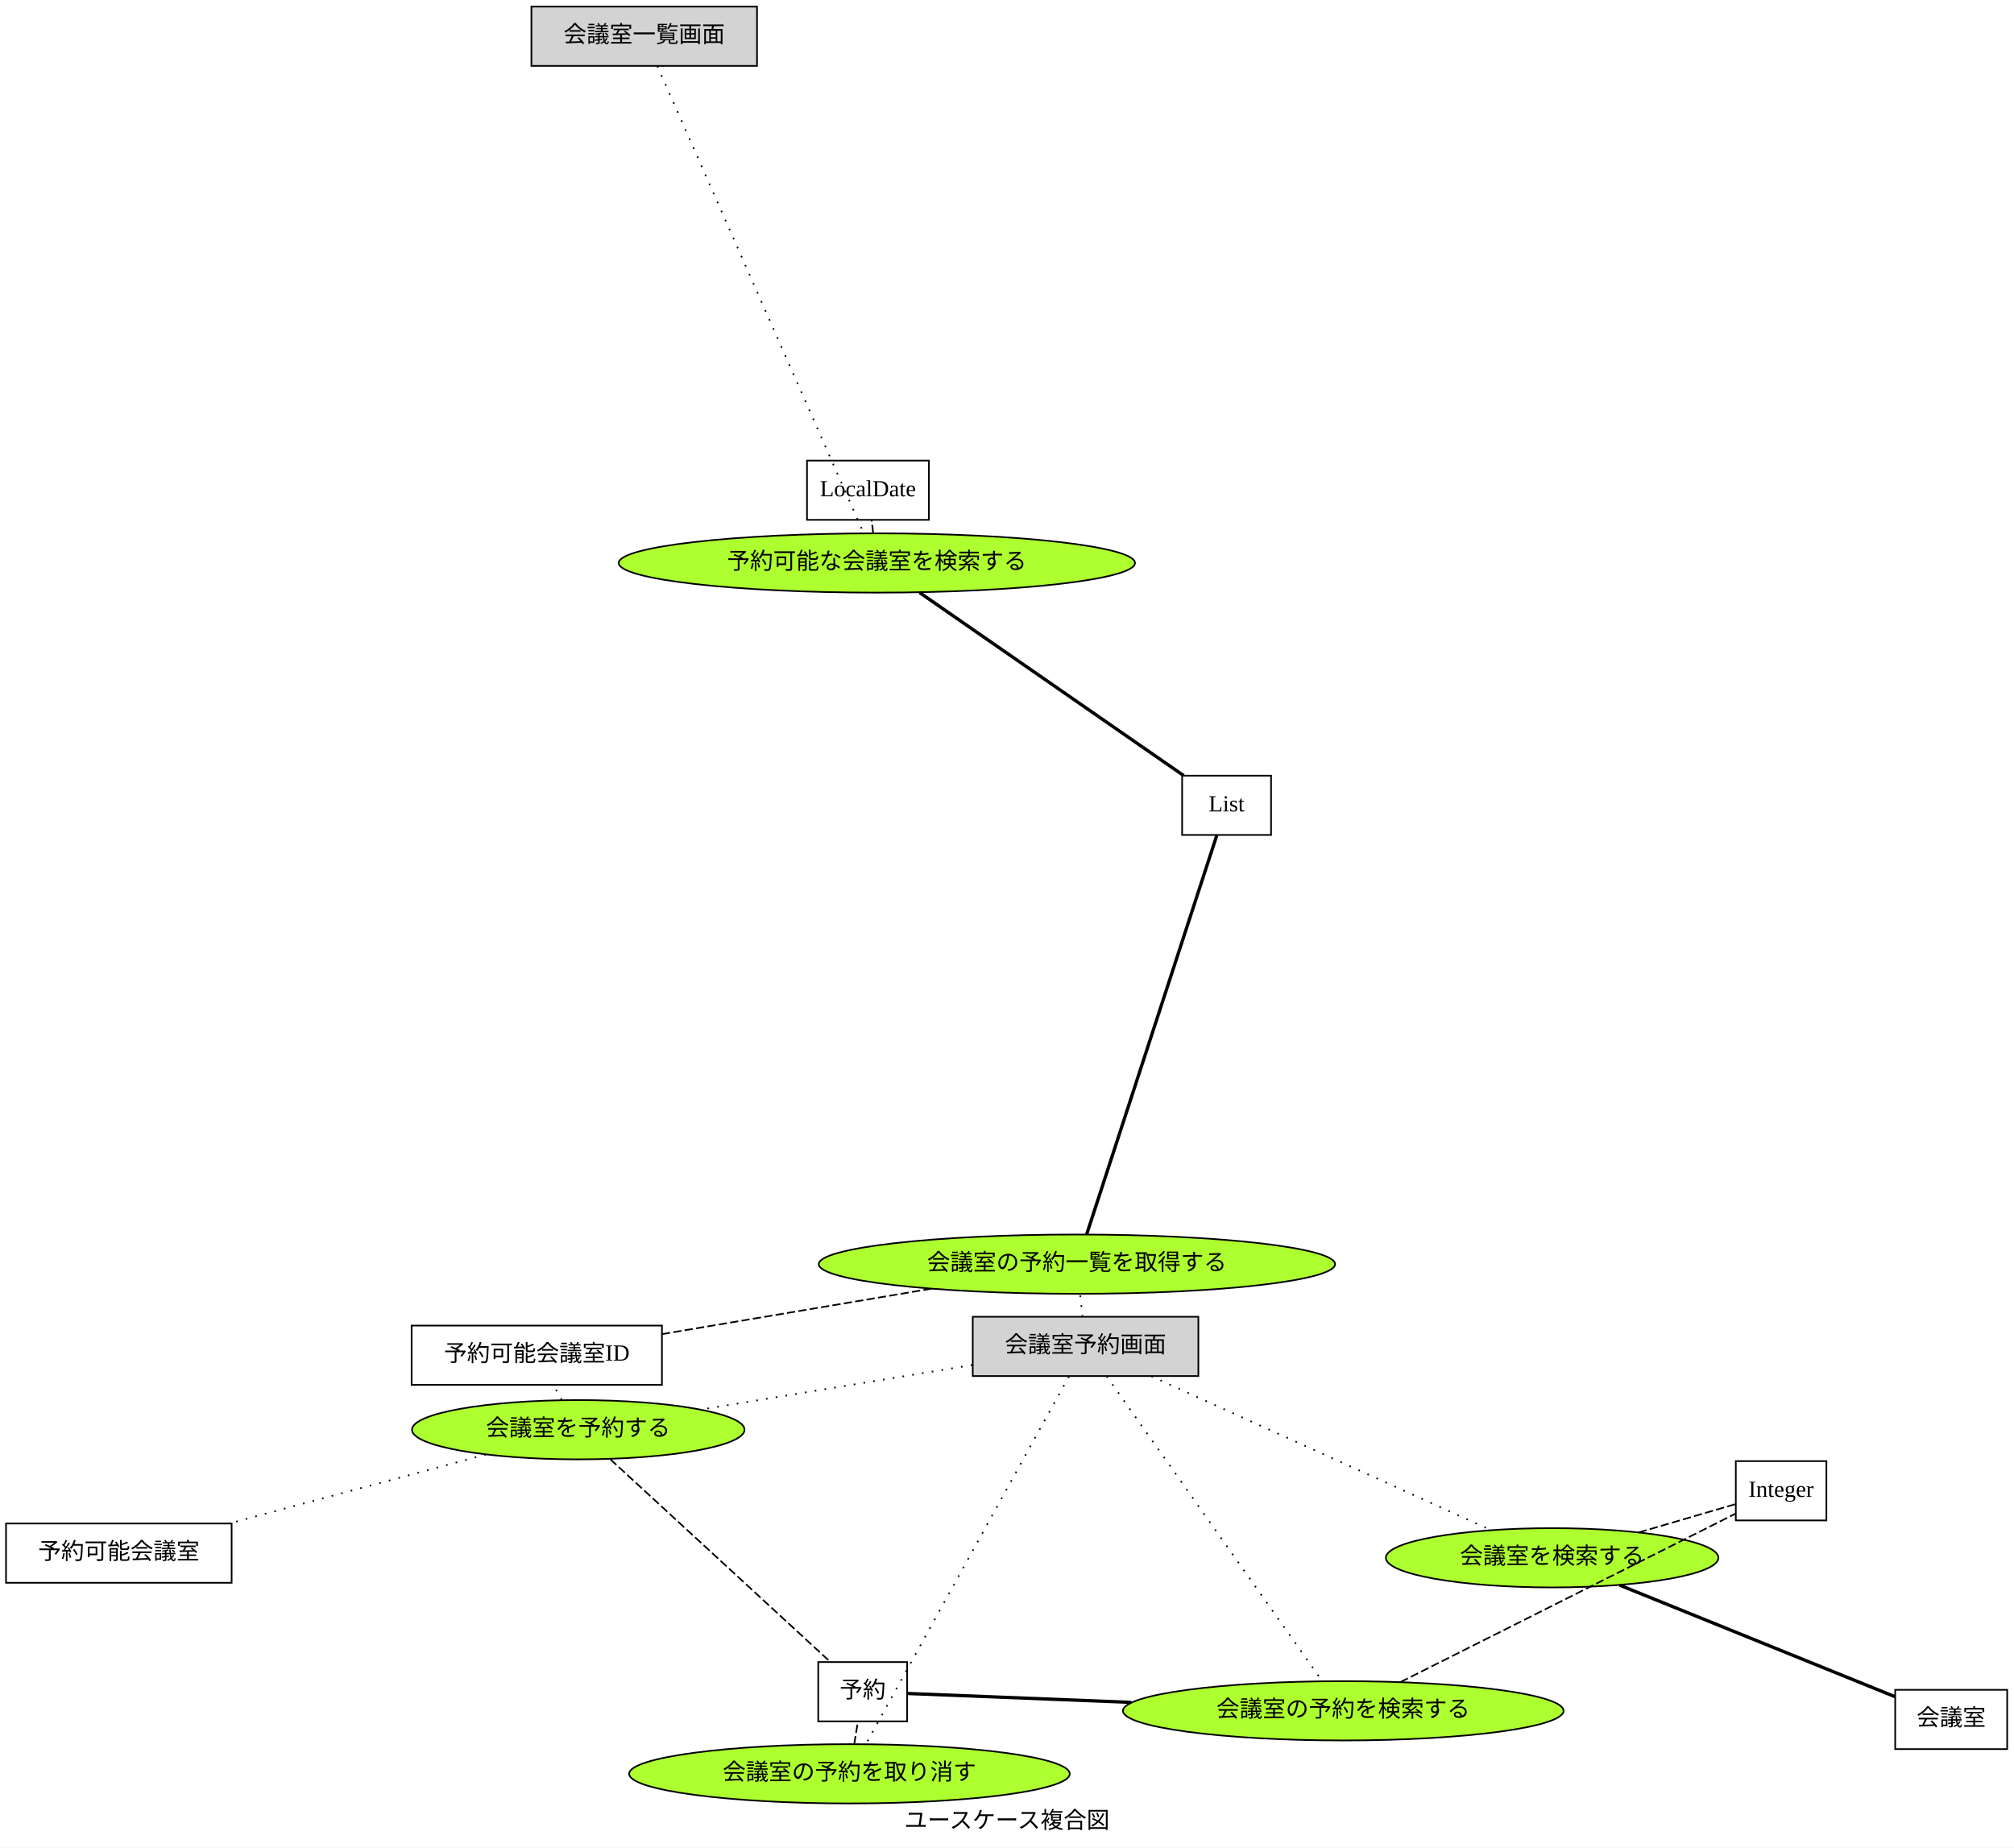
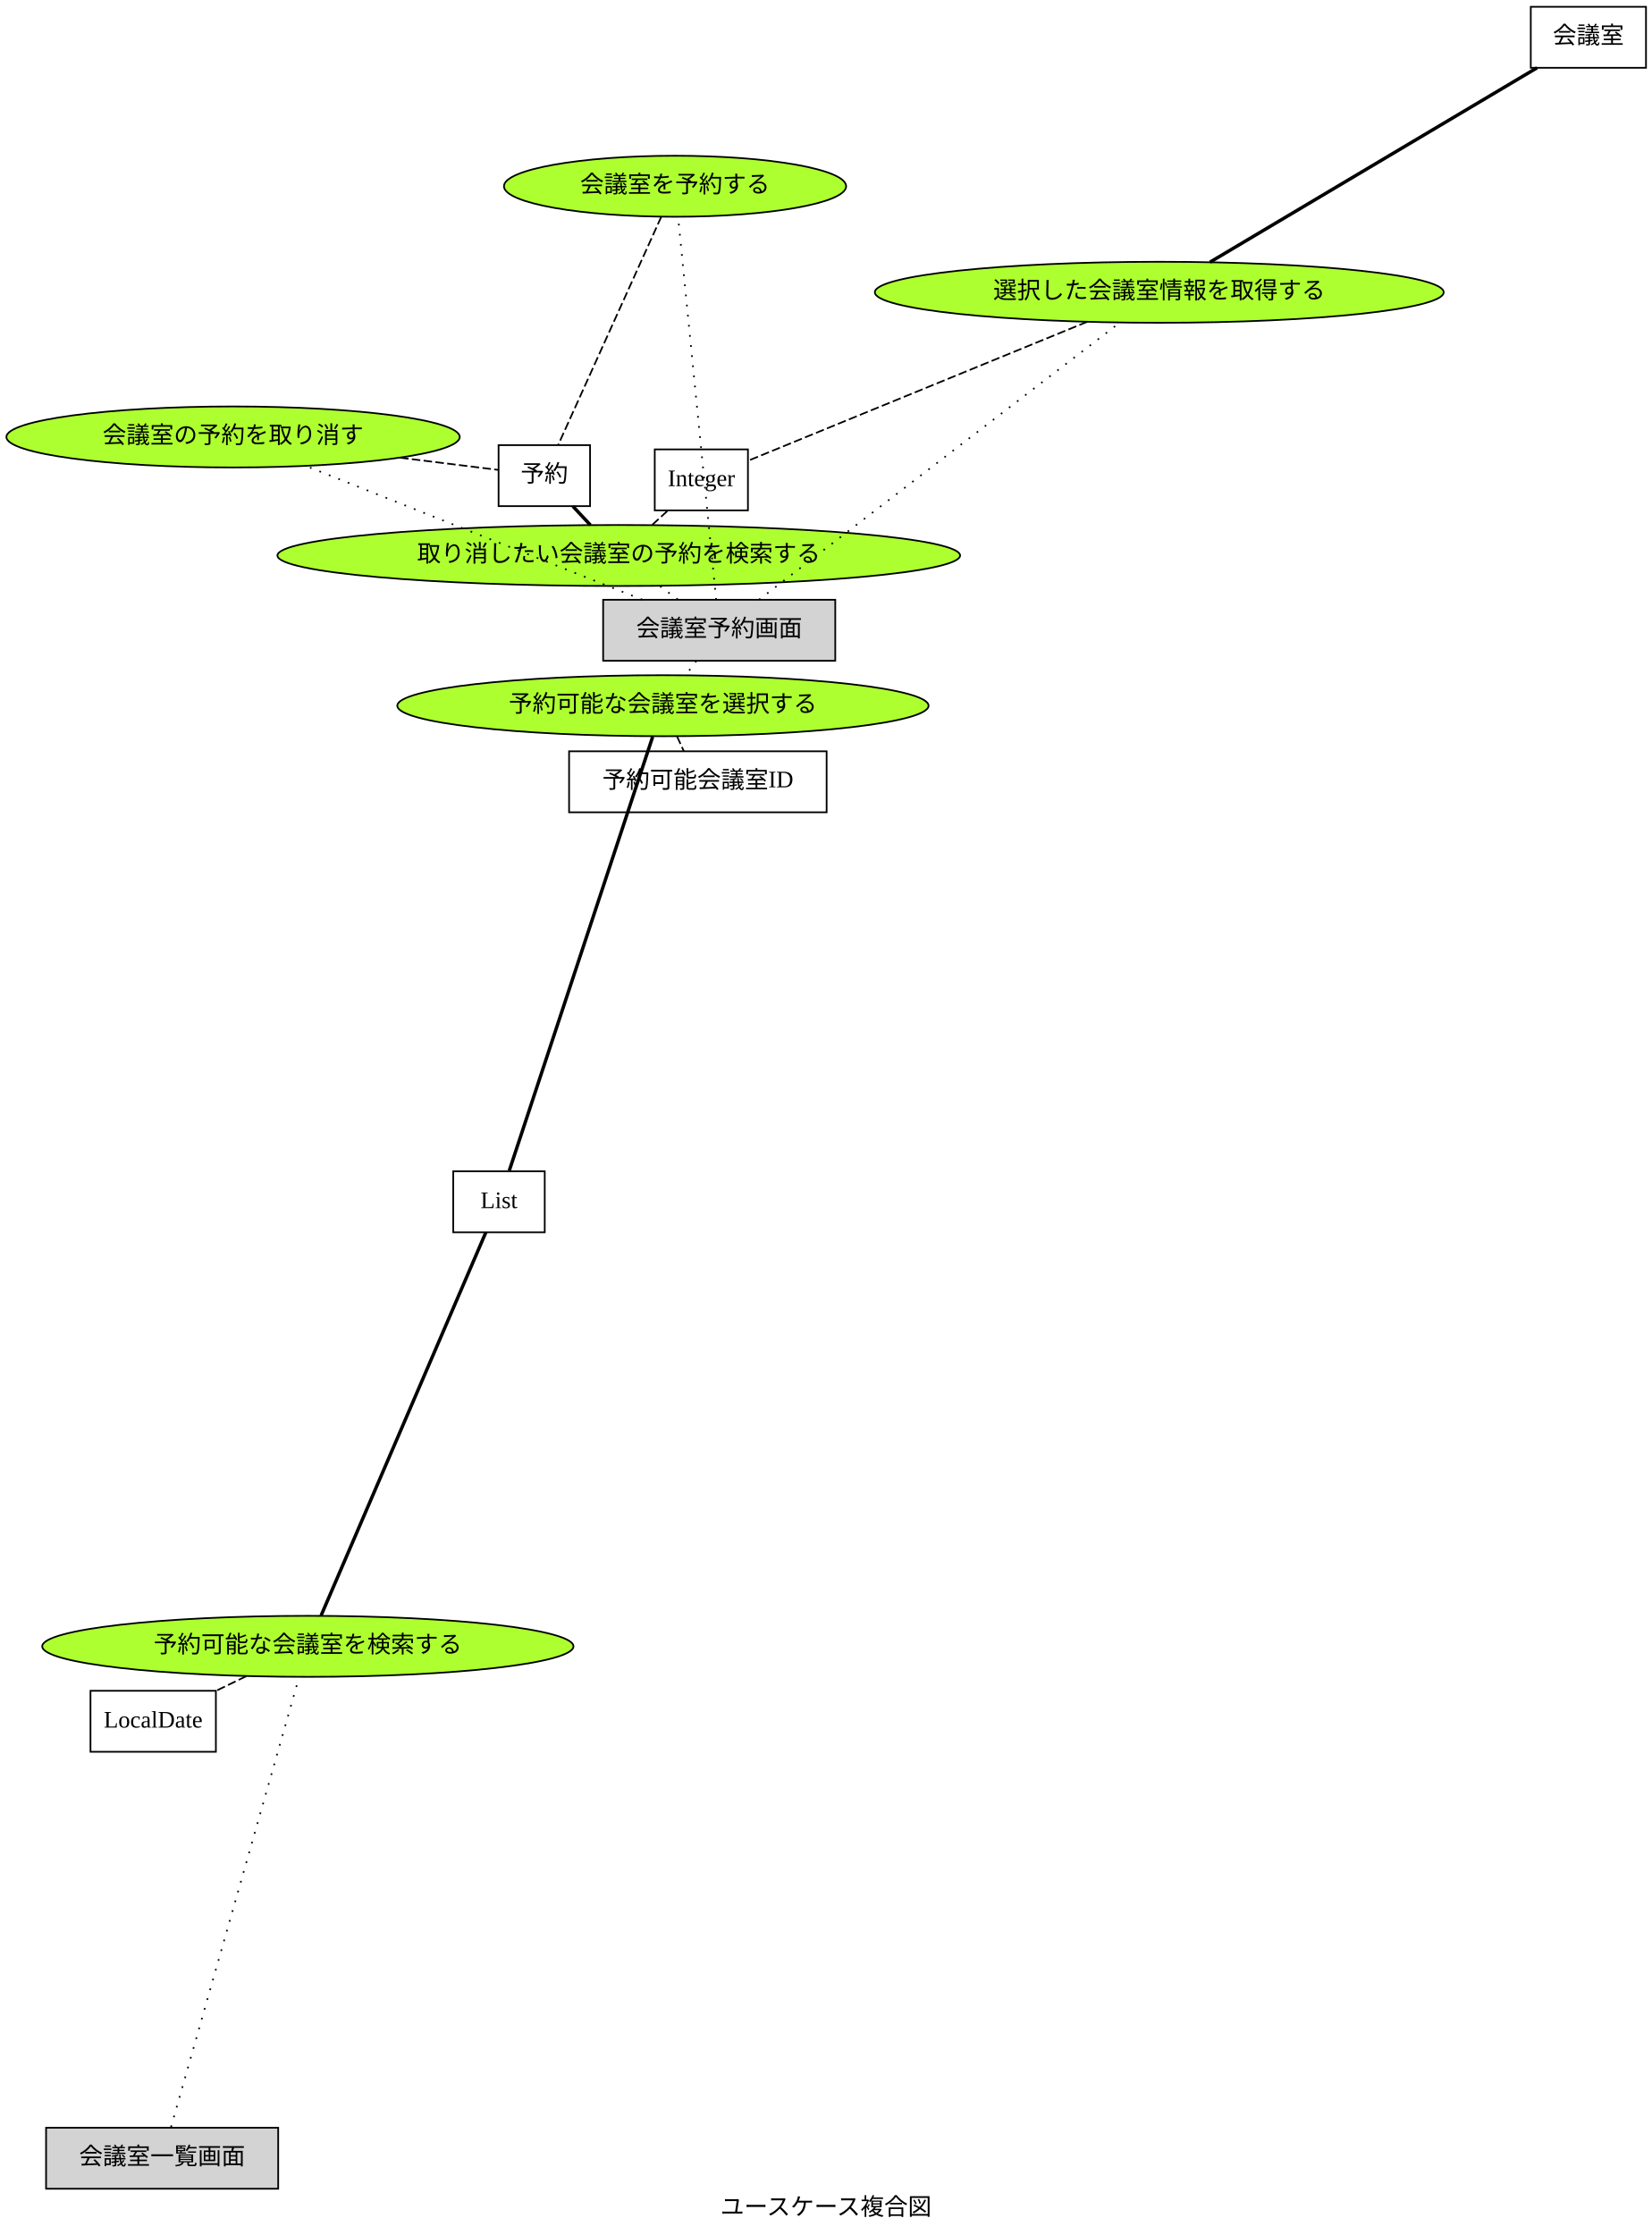
- <svg xmlns="http://www.w3.org/2000/svg" xmlns:xlink="http://www.w3.org/1999/xlink" width="1223pt" height="1122pt" viewBox="0.00 0.00 1223.00 1122.00">
-   <g id="graph0" class="graph" transform="scale(1 1) rotate(0) translate(4 1095)">
-     <polygon fill="white" stroke="transparent" points="-4,27 -4,-1095 1219,-1095 1219,27 -4,27" />
-     <text text-anchor="middle" x="607.5" y="15.2" font-family="Times New Roman,serif" font-size="14.00">ユースケース複合図
+ <svg xmlns="http://www.w3.org/2000/svg" xmlns:xlink="http://www.w3.org/1999/xlink" width="975pt" height="1319pt" viewBox="0.00 0.00 975.00 1319.00">
+   <g id="graph0" class="graph" transform="scale(1 1) rotate(0) translate(4 1292)">
+     <polygon fill="white" stroke="transparent" points="-4,27 -4,-1292 971,-1292 971,27 -4,27" />
+     <text text-anchor="middle" x="483.5" y="15.2" font-family="Times New Roman,serif" font-size="14.00">ユースケース複合図
        </text>
    <g id="node1" class="node">
      <g id="a_node1">
-         <a xlink:href="https://github.com/k2works/application_programing_excercise_2022/tree/take13/src/main/java/mrs/application/service/reservation/ReservationService.java" xlink:title="ReservationService.cancel(Reservation)">
-           <ellipse fill="greenyellow" stroke="black" cx="511.83" cy="-17.83" rx="133.78" ry="18" />
-           <text text-anchor="middle" x="511.83" y="-14.13" font-family="Times New Roman,serif" font-size="14.00">会議室の予約を取り消す
+         <a xlink:href="https://github.com/k2works/application_programing_excercise_2022/tree/take13/src/main/java/mrs/application/scenario/MeetingRoomReservationScenario.java" xlink:title="MeetingRoomReservationScenario.cancel(Reservation)">
+           <ellipse fill="greenyellow" stroke="black" cx="133.56" cy="-1034.12" rx="133.78" ry="18" />
+           <text text-anchor="middle" x="133.56" y="-1030.42" font-family="Times New Roman,serif" font-size="14.00">会議室の予約を取り消す
                    </text>
        </a>
      </g>
    </g>
    <g id="node2" class="node">
      <g id="a_node2">
        <a xlink:title="Reservation">
-           <polygon fill="none" stroke="black" points="546.87,-85.69 492.87,-85.69 492.87,-49.69 546.87,-49.69 546.87,-85.69" />
-           <text text-anchor="middle" x="519.87" y="-63.99" font-family="Times New Roman,serif" font-size="14.00">予約
+           <polygon fill="none" stroke="black" points="344.26,-1029.3 290.26,-1029.3 290.26,-993.3 344.26,-993.3 344.26,-1029.3" />
+           <text text-anchor="middle" x="317.26" y="-1007.6" font-family="Times New Roman,serif" font-size="14.00">予約
                    </text>
        </a>
      </g>
    </g>
    <g id="edge1" class="edge">
-       <path fill="none" stroke="black" stroke-dasharray="5,2" d="M514.73,-35.83C515.45,-40.29 516.22,-45.08 516.94,-49.55" />
+       <path fill="none" stroke="black" stroke-dasharray="5,2" d="M232.13,-1021.88C253.41,-1019.23 274.2,-1016.65 289.91,-1014.7" />
+     </g>
+     <g id="node7" class="node">
+       <g id="a_node7">
+         <a xlink:href="https://github.com/k2works/application_programing_excercise_2022/tree/take13/src/main/java/mrs/application/scenario/MeetingRoomReservationScenario.java" xlink:title="MeetingRoomReservationScenario.findOne(Integer)">
+           <ellipse fill="greenyellow" stroke="black" cx="361.19" cy="-964.17" rx="201.46" ry="18" />
+           <text text-anchor="middle" x="361.19" y="-960.47" font-family="Times New Roman,serif" font-size="14.00">取り消したい会議室の予約を検索する
+                     </text>
+         </a>
+       </g>
+     </g>
+     <g id="edge6" class="edge">
+       <path fill="none" stroke="black" stroke-width="2" d="M334.12,-993.21C337.5,-989.58 341.06,-985.76 344.45,-982.13" />
+     </g>
+     <g id="node3" class="node">
+       <g id="a_node3">
+         <a xlink:title="ReservationsController">
+           <polygon fill="lightgray" stroke="black" points="488.97,-938.04 351.97,-938.04 351.97,-902.04 488.97,-902.04 488.97,-938.04" />
+           <text text-anchor="middle" x="420.47" y="-916.34" font-family="Times New Roman,serif" font-size="14.00">会議室予約画面
+                     </text>
+         </a>
+       </g>
+     </g>
+     <g id="edge2" class="edge">
+       <path fill="none" stroke="black" stroke-dasharray="1,5" d="M375.01,-938.12C320.49,-959.79 229.82,-995.85 176.47,-1017.06" />
    </g>
    <g id="node4" class="node">
      <g id="a_node4">
-         <a xlink:href="https://github.com/k2works/application_programing_excercise_2022/tree/take13/src/main/java/mrs/application/service/reservation/ReservationService.java" xlink:title="ReservationService.findOne(Integer)">
-           <ellipse fill="greenyellow" stroke="black" cx="811.7" cy="-56.09" rx="133.78" ry="18" />
-           <text text-anchor="middle" x="811.7" y="-52.39" font-family="Times New Roman,serif" font-size="14.00">会議室の予約を検索する
+         <a xlink:href="https://github.com/k2works/application_programing_excercise_2022/tree/take13/src/main/java/mrs/application/scenario/MeetingRoomReservationScenario.java" xlink:title="MeetingRoomReservationScenario.findMeetingRoom(Integer)">
+           <ellipse fill="greenyellow" stroke="black" cx="680.2" cy="-1119.51" rx="167.87" ry="18" />
+           <text text-anchor="middle" x="680.2" y="-1115.81" font-family="Times New Roman,serif" font-size="14.00">選択した会議室情報を取得する
+                     </text>
+         </a>
+       </g>
+     </g>
+     <g id="edge5" class="edge">
+       <path fill="none" stroke="black" stroke-dasharray="1,5" d="M443.98,-938.09C493.43,-976.07 607.69,-1063.82 656.93,-1101.64" />
+     </g>
+     <g id="edge8" class="edge">
+       <path fill="none" stroke="black" stroke-dasharray="1,5" d="M396.02,-938.24C392.44,-940.9 388.77,-943.64 385.2,-946.29" />
+     </g>
+     <g id="node8" class="node">
+       <g id="a_node8">
+         <a xlink:href="https://github.com/k2works/application_programing_excercise_2022/tree/take13/src/main/java/mrs/application/scenario/MeetingRoomReservationScenario.java" xlink:title="MeetingRoomReservationScenario.findReservations(ReservableRoomId)">
+           <ellipse fill="greenyellow" stroke="black" cx="387.26" cy="-875.52" rx="156.77" ry="18" />
+           <text text-anchor="middle" x="387.26" y="-871.82" font-family="Times New Roman,serif" font-size="14.00">予約可能な会議室を選択する
+                     </text>
+         </a>
+       </g>
+     </g>
+     <g id="edge11" class="edge">
+       <path fill="none" stroke="black" stroke-dasharray="1,5" d="M406.96,-901.93C404.88,-899.14 402.73,-896.26 400.65,-893.47" />
+     </g>
+     <g id="node11" class="node">
+       <g id="a_node11">
+         <a xlink:href="https://github.com/k2works/application_programing_excercise_2022/tree/take13/src/main/java/mrs/application/scenario/MeetingRoomReservationScenario.java" xlink:title="MeetingRoomReservationScenario.reserve(Reservation)">
+           <ellipse fill="greenyellow" stroke="black" cx="394.41" cy="-1182.08" rx="100.98" ry="18" />
+           <text text-anchor="middle" x="394.41" y="-1178.38" font-family="Times New Roman,serif" font-size="14.00">会議室を予約する
+                     </text>
+         </a>
+       </g>
+     </g>
+     <g id="edge13" class="edge">
+       <path fill="none" stroke="black" stroke-dasharray="1,5" d="M418.68,-938.05C413.92,-985.92 400.99,-1115.93 396.21,-1163.94" />
+     </g>
+     <g id="node6" class="node">
+       <g id="a_node6">
+         <a xlink:title="Integer">
+           <polygon fill="none" stroke="black" points="437.43,-1026.79 382.43,-1026.79 382.43,-990.79 437.43,-990.79 437.43,-1026.79" />
+           <text text-anchor="middle" x="409.93" y="-1005.09" font-family="Times New Roman,serif" font-size="14.00">Integer
+                     </text>
+         </a>
+       </g>
+     </g>
+     <g id="edge4" class="edge">
+       <path fill="none" stroke="black" stroke-dasharray="5,2" d="M637.67,-1102.09C581.78,-1079.19 485.15,-1039.61 437.77,-1020.19" />
+     </g>
+     <g id="node5" class="node">
+       <g id="a_node5">
+         <a xlink:title="MeetingRoom">
+           <polygon fill="none" stroke="black" points="967.46,-1287.99 899.46,-1287.99 899.46,-1251.99 967.46,-1251.99 967.46,-1287.99" />
+           <text text-anchor="middle" x="933.46" y="-1266.29" font-family="Times New Roman,serif" font-size="14.00">会議室
                    </text>
        </a>
      </g>
    </g>
    <g id="edge3" class="edge">
-       <path fill="none" stroke="black" stroke-width="2" d="M547.06,-66.61C578.4,-65.36 632.16,-63.23 683.06,-61.2" />
+       <path fill="none" stroke="black" stroke-width="2" d="M903.16,-1251.99C854.32,-1222.97 758.75,-1166.18 710.14,-1137.3" />
    </g>
-     <g id="node3" class="node">
-       <g id="a_node3">
-         <a xlink:title="ReservationsController">
-           <polygon fill="lightgray" stroke="black" points="723.7,-295.37 586.7,-295.37 586.7,-259.37 723.7,-259.37 723.7,-295.37" />
-           <text text-anchor="middle" x="655.2" y="-273.67" font-family="Times New Roman,serif" font-size="14.00">会議室予約画面
+     <g id="edge7" class="edge">
+       <path fill="none" stroke="black" stroke-dasharray="5,2" d="M381.01,-982.32C383.97,-985.02 387.01,-987.81 389.96,-990.51" />
+     </g>
+     <g id="node10" class="node">
+       <g id="a_node10">
+         <a xlink:title="ReservableRoomId">
+           <polygon fill="none" stroke="black" points="483.87,-848.62 331.87,-848.62 331.87,-812.62 483.87,-812.62 483.87,-848.62" />
+           <text text-anchor="middle" x="407.87" y="-826.92" font-family="Times New Roman,serif" font-size="14.00">予約可能会議室ID
                    </text>
        </a>
      </g>
    </g>
-     <g id="edge2" class="edge">
-       <path fill="none" stroke="black" stroke-dasharray="1,5" d="M645.12,-259.12C618.8,-211.46 548.21,-83.69 521.9,-36.06" />
+     <g id="edge10" class="edge">
+       <path fill="none" stroke="black" stroke-dasharray="5,2" d="M395.53,-857.52C396.87,-854.59 398.26,-851.56 399.61,-848.63" />
    </g>
-     <g id="edge5" class="edge">
-       <path fill="none" stroke="black" stroke-dasharray="1,5" d="M668.01,-259.26C697.43,-217.66 769.56,-115.68 798.94,-74.14" />
-     </g>
-     <g id="node6" class="node">
-       <g id="a_node6">
-         <a xlink:href="https://github.com/k2works/application_programing_excercise_2022/tree/take13/src/main/java/mrs/application/service/reservation/ReservationService.java" xlink:title="ReservationService.findReservations(ReservableRoomId)">
-           <ellipse fill="greenyellow" stroke="black" cx="649.97" cy="-327.32" rx="156.77" ry="18" />
-           <text text-anchor="middle" x="649.97" y="-323.62" font-family="Times New Roman,serif" font-size="14.00">会議室の予約一覧を取得する
+     <g id="node9" class="node">
+       <g id="a_node9">
+         <a xlink:title="List">
+           <polygon fill="none" stroke="black" points="317.5,-600.75 263.5,-600.75 263.5,-564.75 317.5,-564.75 317.5,-600.75" />
+           <text text-anchor="middle" x="290.5" y="-579.05" font-family="Times New Roman,serif" font-size="14.00">List
                    </text>
        </a>
      </g>
    </g>
-     <g id="edge8" class="edge">
-       <path fill="none" stroke="black" stroke-dasharray="1,5" d="M653.31,-295.4C652.85,-299.87 652.34,-304.67 651.88,-309.15" />
+     <g id="edge9" class="edge">
+       <path fill="none" stroke="black" stroke-width="2" d="M296.55,-601.06C313.93,-653.64 363.84,-804.64 381.21,-857.21" />
    </g>
-     <g id="node9" class="node">
-       <g id="a_node9">
-         <a xlink:href="https://github.com/k2works/application_programing_excercise_2022/tree/take13/src/main/java/mrs/application/service/reservation/ReservationService.java" xlink:title="ReservationService.reserve(Reservation)">
-           <ellipse fill="greenyellow" stroke="black" cx="347.15" cy="-226.78" rx="100.98" ry="18" />
-           <text text-anchor="middle" x="347.15" y="-223.08" font-family="Times New Roman,serif" font-size="14.00">会議室を予約する
+     <g id="node12" class="node">
+       <g id="a_node12">
+         <a xlink:href="https://github.com/k2works/application_programing_excercise_2022/tree/take13/src/main/java/mrs/application/service/room/RoomService.java" xlink:title="RoomService.findReservableRooms(LocalDate)">
+           <ellipse fill="greenyellow" stroke="black" cx="177.69" cy="-320.4" rx="156.77" ry="18" />
+           <text text-anchor="middle" x="177.69" y="-316.7" font-family="Times New Roman,serif" font-size="14.00">予約可能な会議室を検索する
                    </text>
        </a>
      </g>
    </g>
+     <g id="edge14" class="edge">
+       <path fill="none" stroke="black" stroke-width="2" d="M282.75,-564.72C262.14,-516.79 206.17,-386.63 185.5,-338.56" />
+     </g>
    <g id="edge12" class="edge">
-       <path fill="none" stroke="black" stroke-dasharray="1,5" d="M586.45,-266.08C537.42,-258.02 471.56,-247.21 421.34,-238.96" />
+       <path fill="none" stroke="black" stroke-dasharray="5,2" d="M386.3,-1164.13C371.52,-1131.41 340.36,-1062.44 325.49,-1029.53" />
    </g>
-     <g id="node11" class="node">
-       <g id="a_node11">
-         <a xlink:href="https://github.com/k2works/application_programing_excercise_2022/tree/take13/src/main/java/mrs/application/service/room/RoomService.java" xlink:title="RoomService.findMeetingRoom(Integer)">
-           <ellipse fill="greenyellow" stroke="black" cx="938.53" cy="-149.01" rx="100.98" ry="18" />
-           <text text-anchor="middle" x="938.53" y="-145.31" font-family="Times New Roman,serif" font-size="14.00">会議室を検索する
+     <g id="node13" class="node">
+       <g id="a_node13">
+         <a xlink:title="LocalDate">
+           <polygon fill="none" stroke="black" points="123.41,-294.17 49.41,-294.17 49.41,-258.17 123.41,-258.17 123.41,-294.17" />
+           <text text-anchor="middle" x="86.41" y="-272.47" font-family="Times New Roman,serif" font-size="14.00">LocalDate
                    </text>
        </a>
      </g>
    </g>
    <g id="edge15" class="edge">
-       <path fill="none" stroke="black" stroke-dasharray="1,5" d="M695.19,-259.25C750.11,-234.37 848.1,-189.98 901.45,-165.81" />
+       <path fill="none" stroke="black" stroke-dasharray="5,2" d="M141.35,-302.79C135.48,-299.95 129.4,-297 123.52,-294.15" />
    </g>
-     <g id="node5" class="node">
-       <g id="a_node5">
-         <a xlink:title="Integer">
-           <polygon fill="none" stroke="black" points="1105.07,-207.71 1050.07,-207.71 1050.07,-171.71 1105.07,-171.71 1105.07,-207.71" />
-           <text text-anchor="middle" x="1077.57" y="-186.01" font-family="Times New Roman,serif" font-size="14.00">Integer
-                     </text>
-         </a>
-       </g>
-     </g>
-     <g id="edge4" class="edge">
-       <path fill="none" stroke="black" stroke-dasharray="5,2" d="M846.46,-73.56C899.81,-100.37 1000.81,-151.13 1049.68,-175.7" />
-     </g>
-     <g id="node8" class="node">
-       <g id="a_node8">
-         <a xlink:title="ReservableRoomId">
-           <polygon fill="none" stroke="black" points="397.96,-290.02 245.96,-290.02 245.96,-254.02 397.96,-254.02 397.96,-290.02" />
-           <text text-anchor="middle" x="321.96" y="-268.32" font-family="Times New Roman,serif" font-size="14.00">予約可能会議室ID
-                     </text>
-         </a>
-       </g>
-     </g>
-     <g id="edge7" class="edge">
-       <path fill="none" stroke="black" stroke-dasharray="5,2" d="M561.64,-312.43C510.6,-303.82 447.03,-293.1 398.19,-284.87" />
-     </g>
-     <g id="node7" class="node">
-       <g id="a_node7">
-         <a xlink:title="List">
-           <polygon fill="none" stroke="black" points="767.85,-623.96 713.85,-623.96 713.85,-587.96 767.85,-587.96 767.85,-623.96" />
-           <text text-anchor="middle" x="740.85" y="-602.26" font-family="Times New Roman,serif" font-size="14.00">List
-                     </text>
-         </a>
-       </g>
-     </g>
-     <g id="edge6" class="edge">
-       <path fill="none" stroke="black" stroke-width="2" d="M734.88,-587.68C718.38,-537.07 672.23,-395.56 655.84,-345.31" />
-     </g>
-     <g id="node13" class="node">
-       <g id="a_node13">
-         <a xlink:href="https://github.com/k2works/application_programing_excercise_2022/tree/take13/src/main/java/mrs/application/service/room/RoomService.java" xlink:title="RoomService.findReservableRooms(LocalDate)">
-           <ellipse fill="greenyellow" stroke="black" cx="528.47" cy="-753.12" rx="156.77" ry="18" />
-           <text text-anchor="middle" x="528.47" y="-749.42" font-family="Times New Roman,serif" font-size="14.00">予約可能な会議室を検索する
+     <g id="node14" class="node">
+       <g id="a_node14">
+         <a xlink:title="RoomsController">
+           <polygon fill="lightgray" stroke="black" points="160.19,-36.3 23.19,-36.3 23.19,-0.3 160.19,-0.3 160.19,-36.3" />
+           <text text-anchor="middle" x="91.69" y="-14.6" font-family="Times New Roman,serif" font-size="14.00">会議室一覧画面
                    </text>
        </a>
      </g>
    </g>
    <g id="edge16" class="edge">
-       <path fill="none" stroke="black" stroke-width="2" d="M714.8,-624.01C673.93,-652.33 595.19,-706.89 554.39,-735.16" />
-     </g>
-     <g id="edge9" class="edge">
-       <path fill="none" stroke="black" stroke-dasharray="5,2" d="M366.62,-208.84C399.8,-178.28 466.89,-116.48 500.19,-85.81" />
-     </g>
-     <g id="edge10" class="edge">
-       <path fill="none" stroke="black" stroke-dasharray="1,5" d="M337.05,-244.92C335.41,-247.87 333.71,-250.92 332.06,-253.87" />
-     </g>
-     <g id="node10" class="node">
-       <g id="a_node10">
-         <a xlink:title="ReservableRoom">
-           <polygon fill="none" stroke="black" points="136.65,-169.83 -0.35,-169.83 -0.35,-133.83 136.65,-133.83 136.65,-169.83" />
-           <text text-anchor="middle" x="68.15" y="-148.13" font-family="Times New Roman,serif" font-size="14.00">予約可能会議室
-                     </text>
-         </a>
-       </g>
-     </g>
-     <g id="edge11" class="edge">
-       <path fill="none" stroke="black" stroke-dasharray="1,5" d="M291.02,-211.7C246.07,-199.63 182.87,-182.65 135.25,-169.86" />
-     </g>
-     <g id="edge14" class="edge">
-       <path fill="none" stroke="black" stroke-dasharray="5,2" d="M991.1,-164.4C1011.09,-170.25 1033.08,-176.69 1049.87,-181.6" />
-     </g>
-     <g id="node12" class="node">
-       <g id="a_node12">
-         <a xlink:title="MeetingRoom">
-           <polygon fill="none" stroke="black" points="1214.86,-68.83 1146.86,-68.83 1146.86,-32.83 1214.86,-32.83 1214.86,-68.83" />
-           <text text-anchor="middle" x="1180.86" y="-47.13" font-family="Times New Roman,serif" font-size="14.00">会議室
-                     </text>
-         </a>
-       </g>
-     </g>
-     <g id="edge13" class="edge">
-       <path fill="none" stroke="black" stroke-width="2" d="M1146.65,-64.69C1102.69,-82.5 1026.43,-113.4 979.44,-132.43" />
-     </g>
-     <g id="node14" class="node">
-       <g id="a_node14">
-         <a xlink:title="LocalDate">
-           <polygon fill="none" stroke="black" points="560.05,-815.31 486.05,-815.31 486.05,-779.31 560.05,-779.31 560.05,-815.31" />
-           <text text-anchor="middle" x="523.05" y="-793.61" font-family="Times New Roman,serif" font-size="14.00">LocalDate
-                     </text>
-         </a>
-       </g>
-     </g>
-     <g id="edge17" class="edge">
-       <path fill="none" stroke="black" stroke-dasharray="5,2" d="M526.23,-771.35C525.92,-773.92 525.6,-776.56 525.28,-779.12" />
-     </g>
-     <g id="node15" class="node">
-       <g id="a_node15">
-         <a xlink:title="RoomsController">
-           <polygon fill="lightgray" stroke="black" points="455.7,-1090.98 318.7,-1090.98 318.7,-1054.98 455.7,-1054.98 455.7,-1090.98" />
-           <text text-anchor="middle" x="387.2" y="-1069.28" font-family="Times New Roman,serif" font-size="14.00">会議室一覧画面
-                     </text>
-         </a>
-       </g>
-     </g>
-     <g id="edge18" class="edge">
-       <path fill="none" stroke="black" stroke-dasharray="1,5" d="M395.2,-1054.87C420.01,-998.7 495.46,-827.87 520.38,-771.43" />
+       <path fill="none" stroke="black" stroke-dasharray="1,5" d="M96.94,-36.74C112.33,-90.8 157.2,-248.45 172.51,-302.2" />
    </g>
  </g>
</svg>
